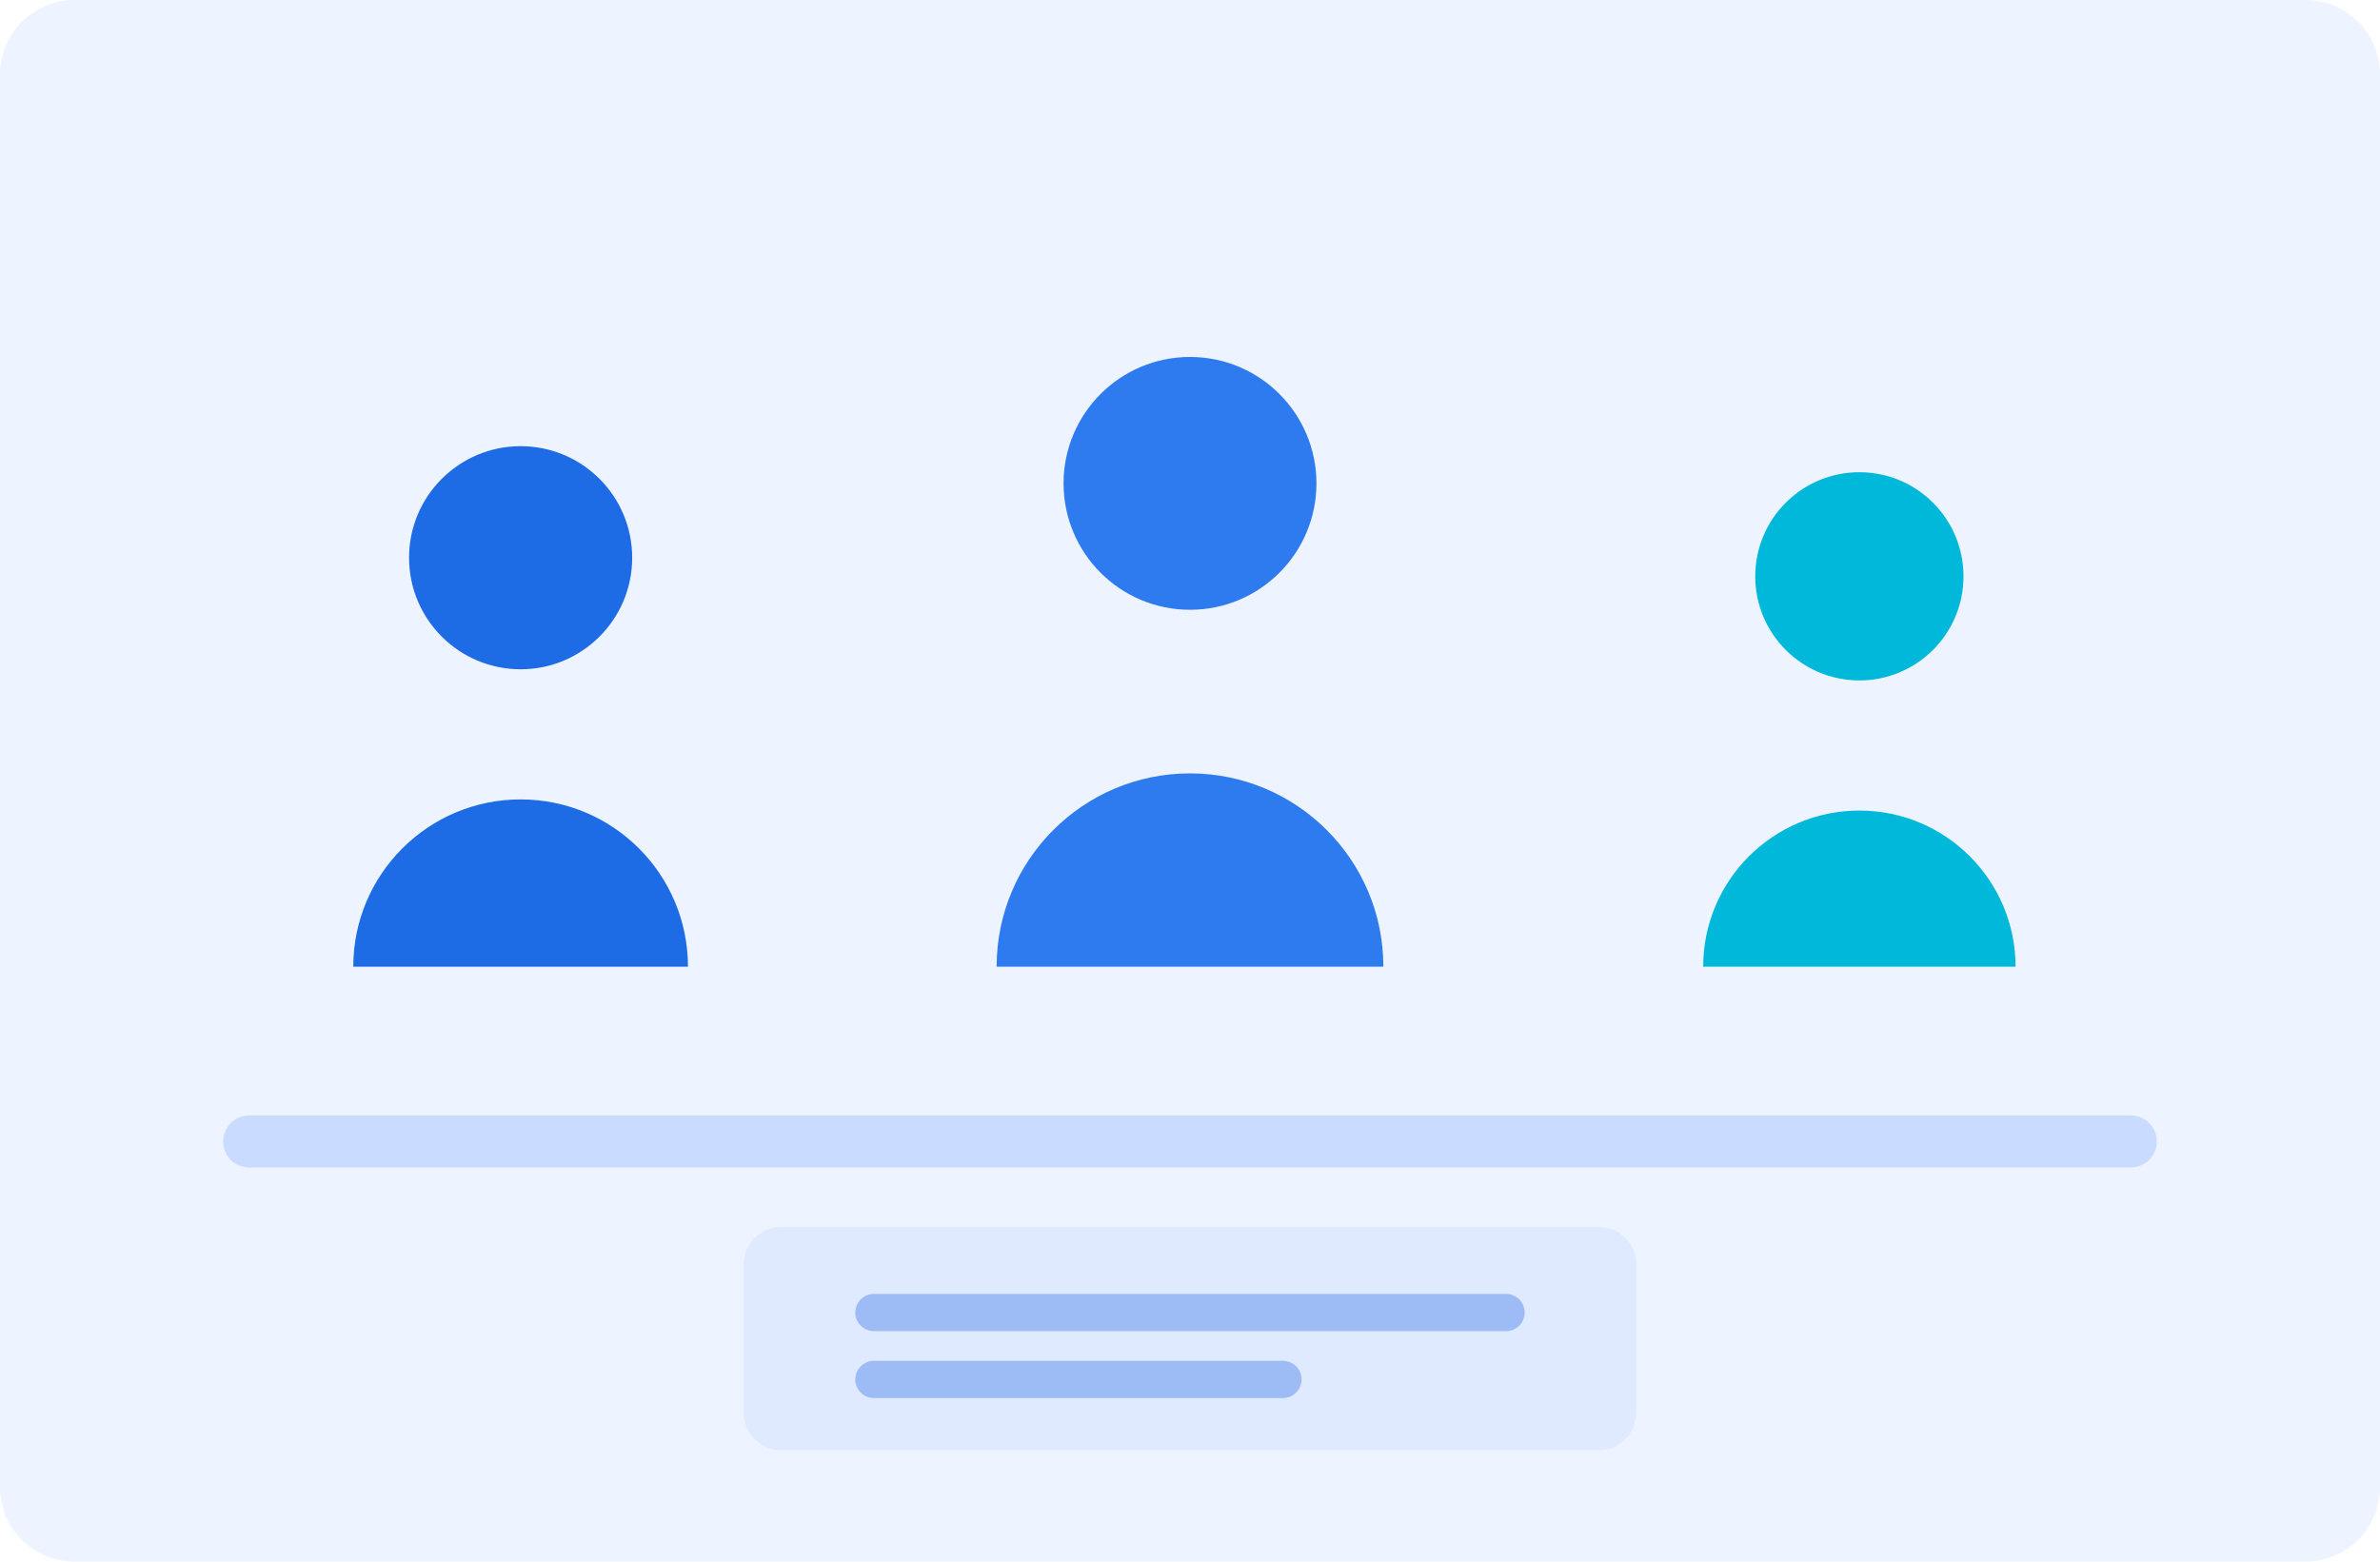
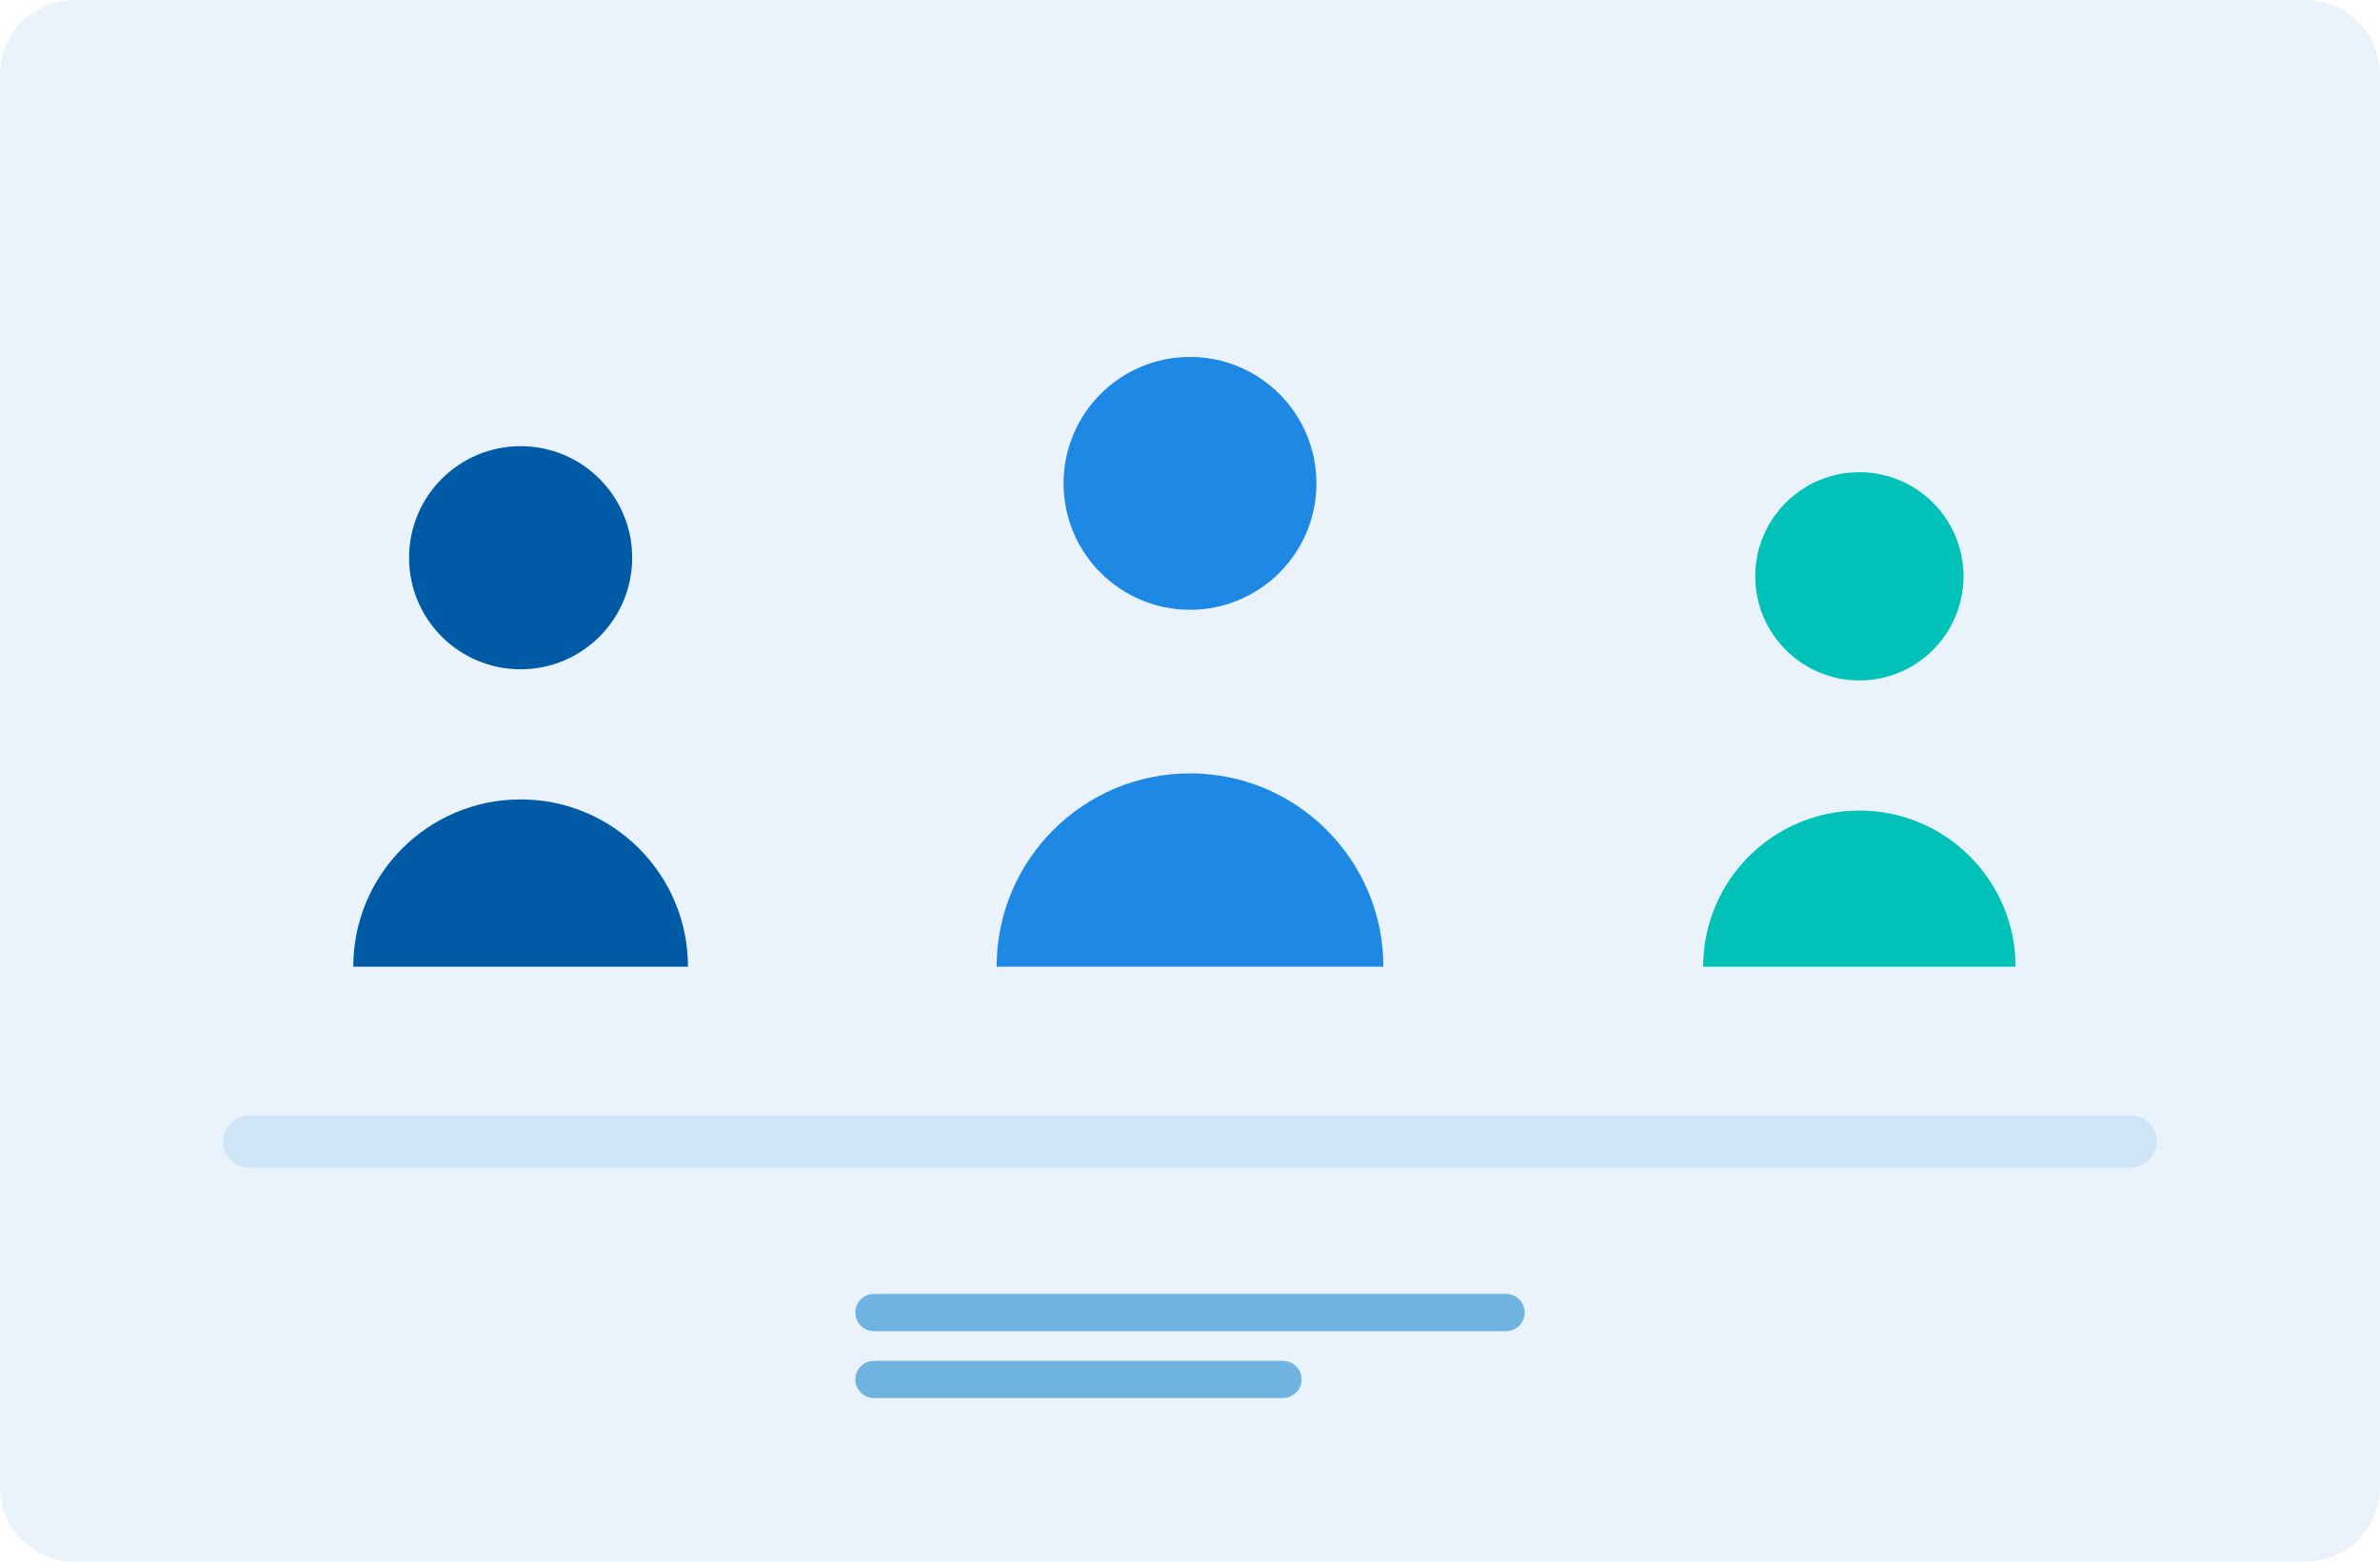
<svg xmlns="http://www.w3.org/2000/svg" viewBox="0 0 640 420" role="img" aria-label="Ilustracion del equipo de C-ROTULUS trabajando">
-   <rect width="640" height="420" rx="20" fill="#EEF4FF" />
-   <g fill="#1E6BE6">
+   <rect width="640" height="420" rx="20" fill="#EAF2FB" />
+   <g fill="#005AA5">
    <circle cx="140" cy="150" r="30" />
    <path d="M95 260 a45 45 0 0 1 90 0 z" />
  </g>
-   <g fill="#2E7BF0">
+   <g fill="#1E88E5">
    <circle cx="320" cy="130" r="34" />
    <path d="M268 260 a52 52 0 0 1 104 0 z" />
  </g>
-   <g fill="#00B8D9">
+   <g fill="#00C2B8">
    <circle cx="500" cy="155" r="28" />
    <path d="M458 260 a42 42 0 0 1 84 0 z" />
  </g>
-   <rect x="60" y="300" width="520" height="14" rx="7" fill="#c9dcff" />
-   <rect x="200" y="330" width="240" height="60" rx="10" fill="#dfe9ff" />
-   <rect x="230" y="348" width="180" height="10" rx="5" fill="#9dbbf4" />
-   <rect x="230" y="366" width="120" height="10" rx="5" fill="#9dbbf4" />
+   <rect x="60" y="300" width="520" height="14" rx="7" fill="#CFE4F7" />
+   <rect x="200" y="330" width="240" height="60" rx="10" fill="#EAF2FB" />
+   <rect x="230" y="348" width="180" height="10" rx="5" fill="#6FB3E0" />
+   <rect x="230" y="366" width="120" height="10" rx="5" fill="#6FB3E0" />
</svg>
